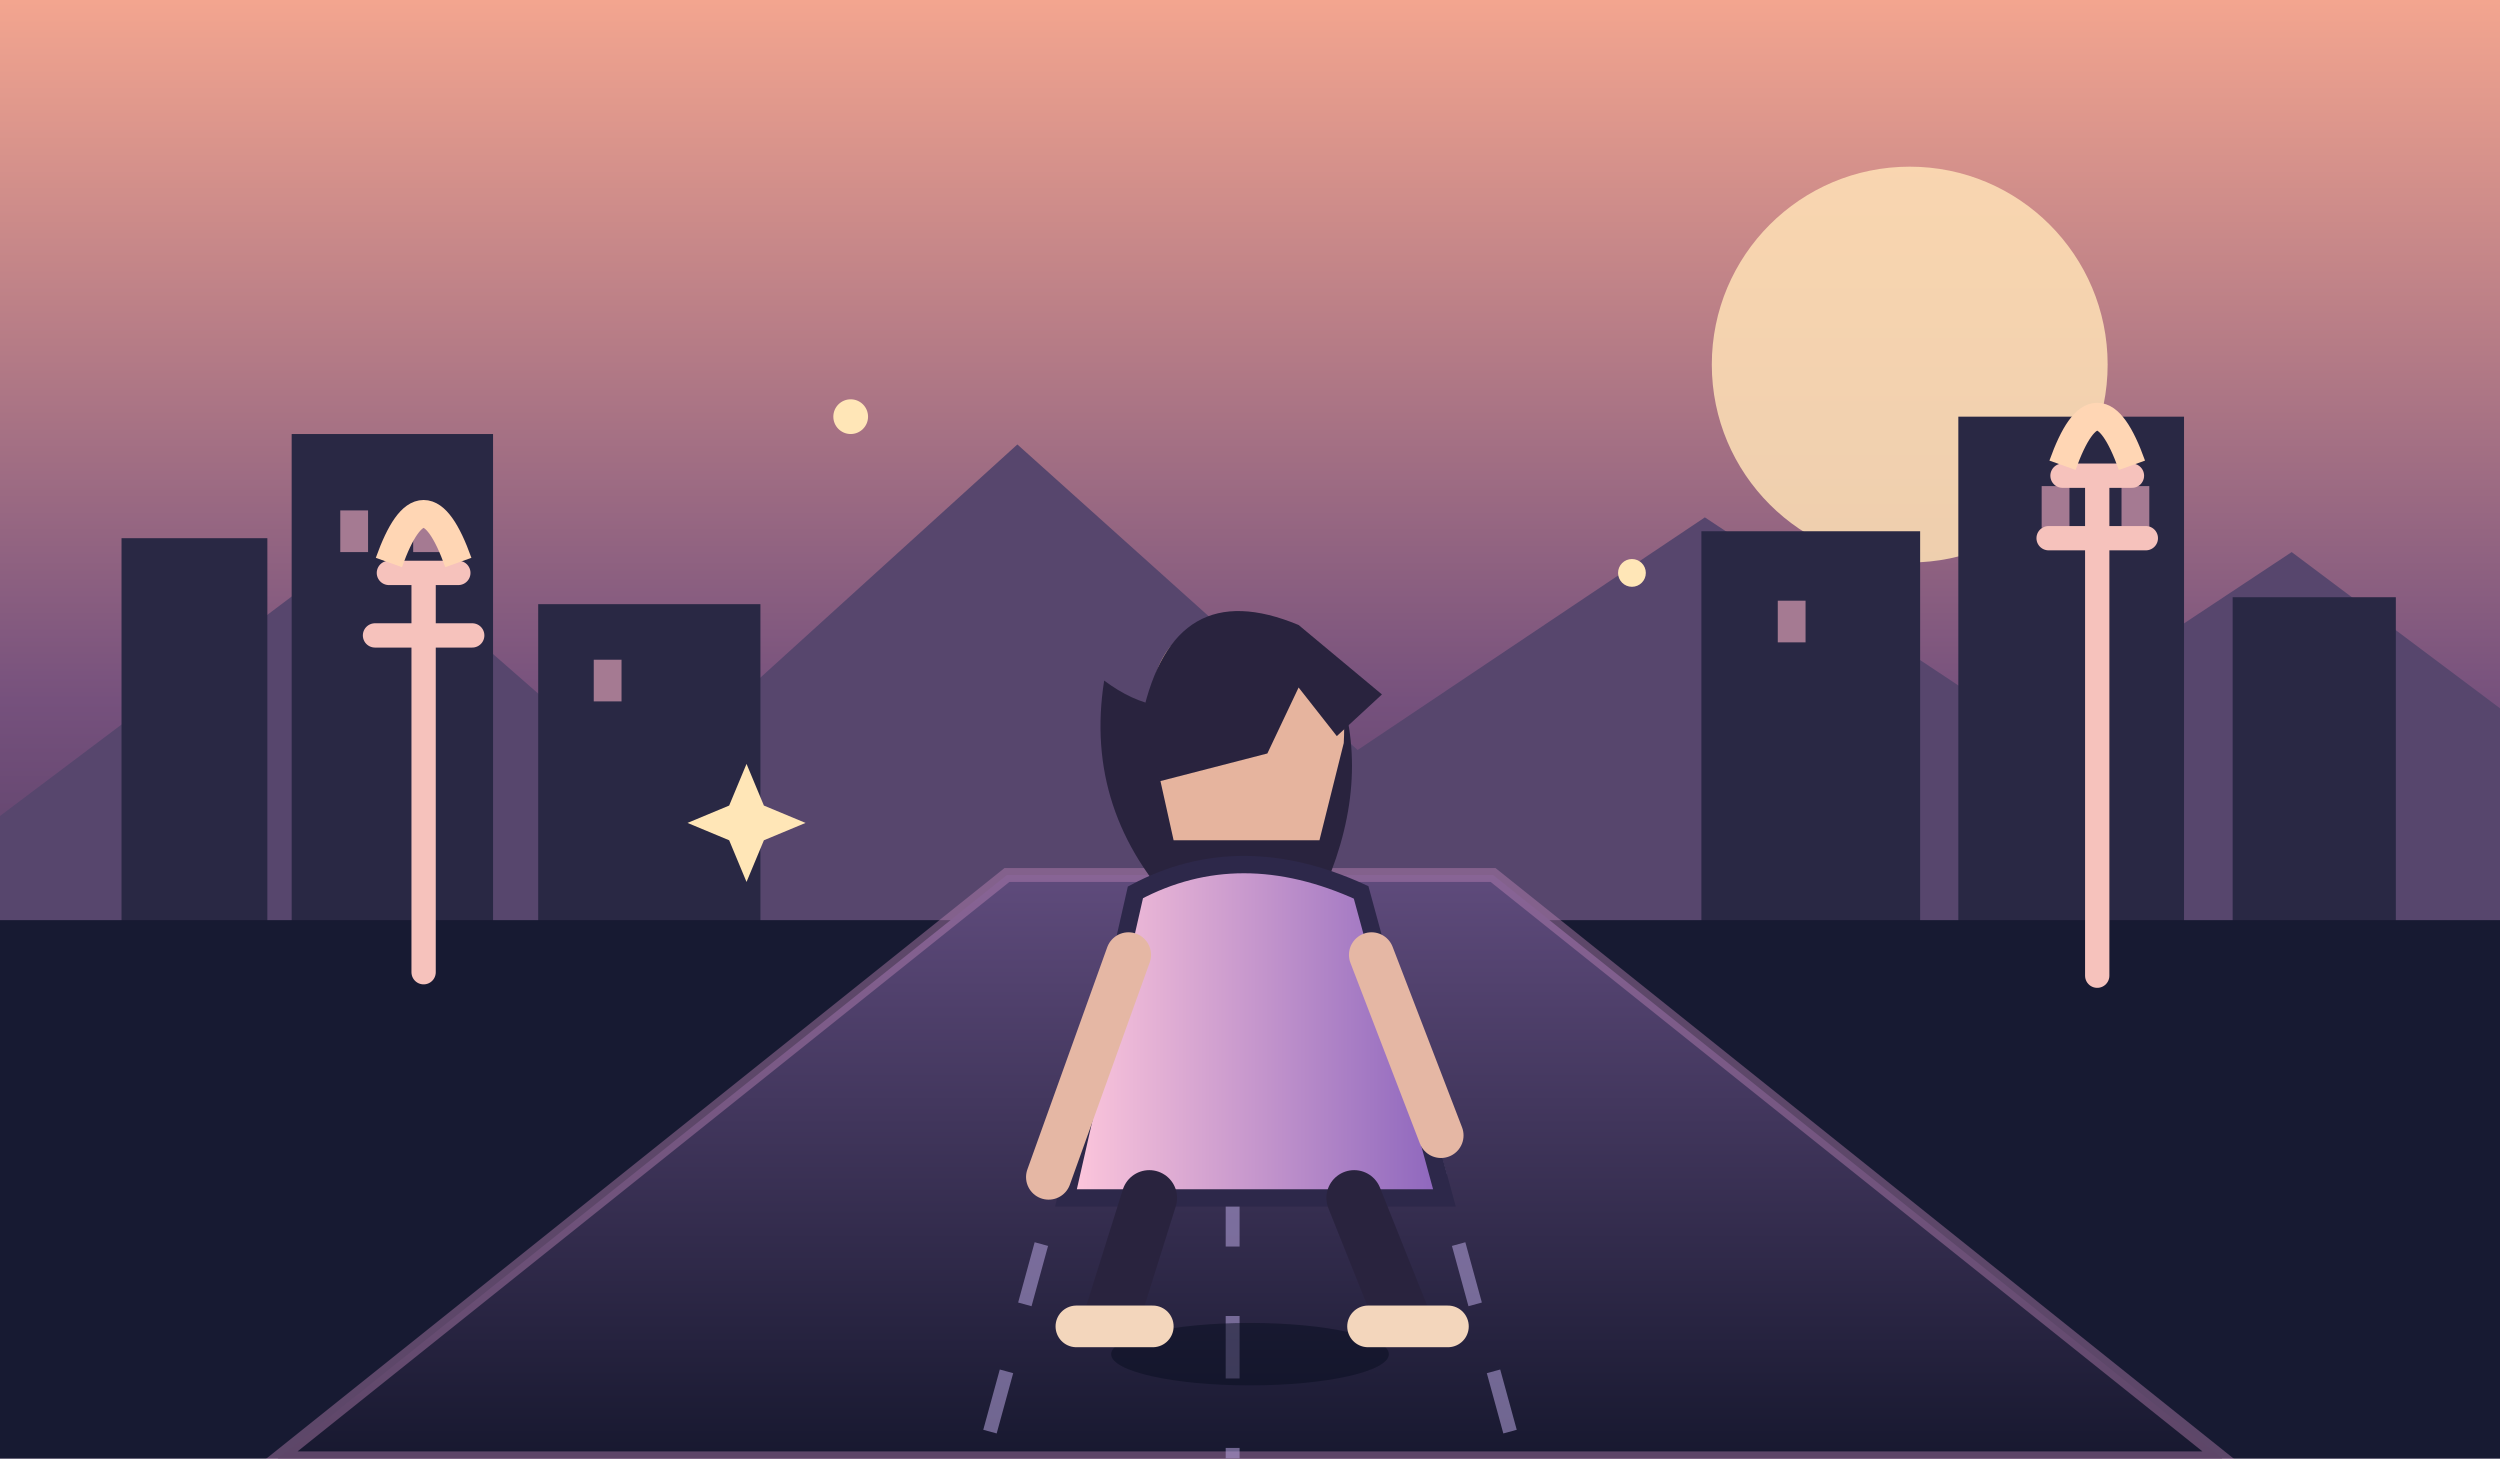
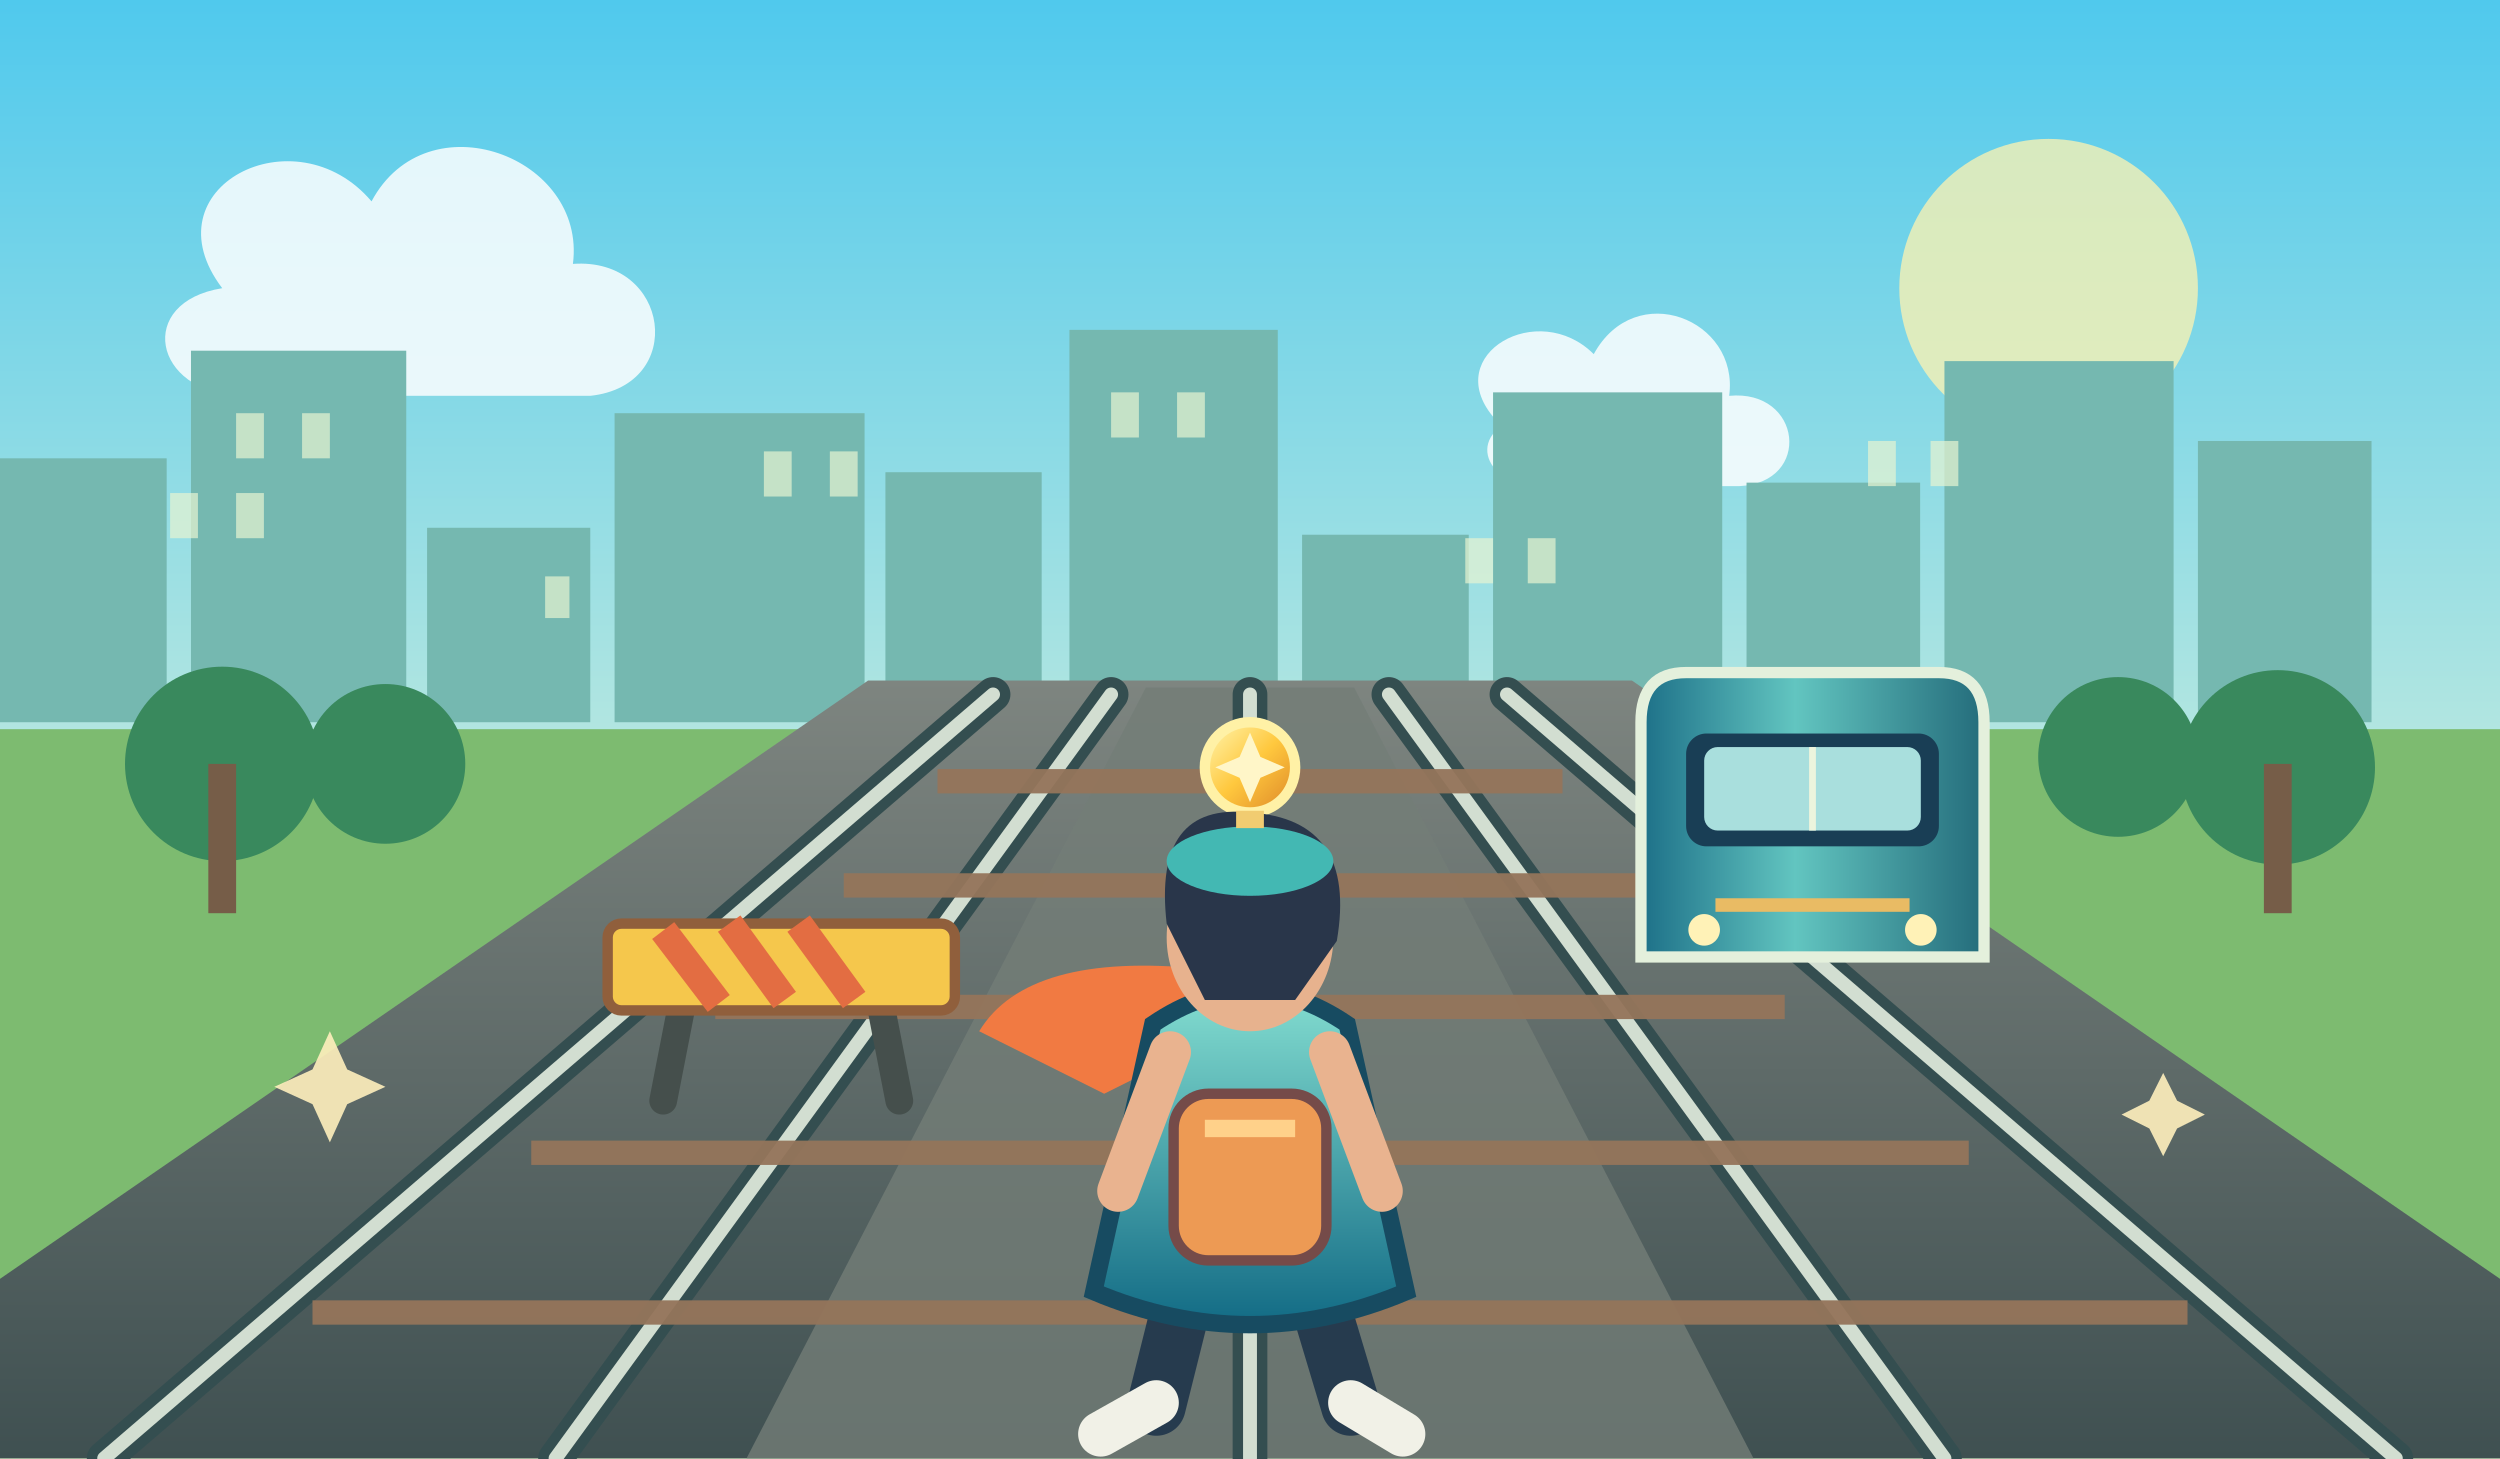
<svg xmlns="http://www.w3.org/2000/svg" viewBox="0 0 720 420">
  <defs>
-     <linearGradient id="s" x2="0" y2="1">
-       <stop stop-color="#f3a58f" />
-       <stop offset=".48" stop-color="#76517d" />
-       <stop offset="1" stop-color="#171a38" />
+     <linearGradient id="sky" x2="0" y2="1">
+       <stop stop-color="#50c9ed" />
+       <stop offset=".56" stop-color="#bde9df" />
+       <stop offset="1" stop-color="#d9e9ba" />
    </linearGradient>
-     <linearGradient id="r" x2="0" y2="1">
-       <stop stop-color="#5f4b7c" />
-       <stop offset="1" stop-color="#17182f" />
+     <linearGradient id="track" x2="0" y2="1">
+       <stop stop-color="#7e8580" />
+       <stop offset="1" stop-color="#3f5051" />
    </linearGradient>
-     <linearGradient id="c">
-       <stop stop-color="#ffc8dc" />
-       <stop offset="1" stop-color="#8c65bd" />
+     <linearGradient id="train" x2="1">
+       <stop stop-color="#1d7088" />
+       <stop offset=".45" stop-color="#62c5c0" />
+       <stop offset="1" stop-color="#246c7b" />
+     </linearGradient>
+     <linearGradient id="jacket" x2="0" y2="1">
+       <stop stop-color="#83ddd0" />
+       <stop offset="1" stop-color="#126b85" />
+     </linearGradient>
+     <linearGradient id="coin" x2="1" y2="1">
+       <stop stop-color="#fff8b5" />
+       <stop offset=".5" stop-color="#ffc83e" />
+       <stop offset="1" stop-color="#dc8527" />
    </linearGradient>
  </defs>
-   <rect width="720" height="420" fill="url(#s)" />
-   <circle cx="550" cy="105" r="57" fill="#ffe2b6" opacity=".85" />
-   <path d="M0 235 105 156l80 70 108-98 98 88 100-67 92 61 77-51 60 45v216H0Z" fill="#57466d" />
-   <g fill="#292844">
-     <path d="M35 155h42v115H35zM84 125h58v145H84zM155 174h64v96h-64zM490 153h63v117h-63zM564 120h65v150h-65zM643 172h47v98h-47z" />
+   <rect width="720" height="420" fill="url(#sky)" />
+   <circle cx="590" cy="83" r="43" fill="#fff3b0" opacity=".75" />
+   <g fill="#fff" opacity=".83">
+     <path d="M64 83c-22-29 21-51 43-25 16-30 62-13 58 18 28-2 33 35 5 38H69c-25-1-30-27-5-31Z" />
+     <path d="M430 120c-15-18 13-34 29-18 12-22 42-10 39 12 21-2 24 25 3 26h-57c-18 0-22-17-4-20Z" />
  </g>
-   <g fill="#f8b1c7" opacity=".6">
-     <path d="M98 147h8v12h-8zM119 147h8v12h-8zM171 190h8v12h-8zM512 173h8v12h-8zM588 140h8v12h-8zM611 140h8v12h-8z" />
+   <g fill="#75b8b0">
+     <path d="M0 208V132h48v76H0zm55 0V101h62v107H55zm68 0v-56h47v56h-47zm54 0V119h72v89h-72zm78 0v-72h45v72h-45zm53 0V95h60v113h-60zm67 0v-54h48v54h-48zm55 0V113h66v95h-66zm73 0v-69h50v69h-50zm57 0V104h66v104h-66zm73 0v-81h50v81h-50z" />
  </g>
-   <path d="M0 265h720v155H0z" fill="#171a32" />
-   <path d="M290 252 430 252 640 420H80Z" fill="url(#r)" stroke="#c58abc" stroke-opacity=".4" stroke-width="4" />
-   <path d="M355 265v155M320 285l-37 135M400 285l37 135" stroke="#b7a4df" stroke-width="4" stroke-dasharray="18 20" opacity=".55" />
-   <g>
-     <path d="M122 165v115M112 165h20M108 183h28" stroke="#f6c2bc" stroke-width="7" stroke-linecap="round" />
-     <path d="M112 162q10-28 20 0" fill="none" stroke="#ffd6b4" stroke-width="8" />
-     <path d="M604 137v144M594 137h20M590 155h28" stroke="#f6c2bc" stroke-width="7" stroke-linecap="round" />
-     <path d="M594 134q10-28 20 0" fill="none" stroke="#ffd6b4" stroke-width="8" />
+   <g fill="#e7f4d2" opacity=".7">
+     <path d="M68 119h8v13h-8zm19 0h8v13h-8zm-19 23h8v13h-8zm-19 0h8v13h-8zm108 24h7v12h-7zm63-36h8v13h-8zm19 0h8v13h-8zm81-17h8v13h-8zm19 0h8v13h-8zm83 42h8v13h-8zm18 0h8v13h-8zm98-28h8v13h-8zm18 0h8v13h-8z" />
  </g>
-   <g transform="translate(360 265)">
-     <ellipse cx="0" cy="125" rx="40" ry="9" fill="#080d20" opacity=".5" />
-     <path d="M-20-2q-28-29-22-67 16 12 31 5 25-11 37-2 9 28-6 60z" fill="#29233e" />
-     <path d="M-28-50q-5-35 25-38 32 2 30 37l-7 28-42 0z" fill="#e6b49e" />
-     <path d="M-31-59q9-41 45-26l24 20-13 12-11-14-9 19-31 8z" fill="#29233e" />
-     <path d="M-33-8q30-16 65 0l24 88-109 0z" fill="url(#c)" stroke="#2d284a" stroke-width="5" />
-     <path d="M-35 10-58 74M35 10 55 62" stroke="#e5b7a4" stroke-width="13" stroke-linecap="round" />
-     <path d="M-29 80-40 115M30 80 44 115" stroke="#29233e" stroke-width="16" stroke-linecap="round" />
-     <path d="M-50 117h22M34 117h23" stroke="#f3d6bc" stroke-width="12" stroke-linecap="round" />
+   <path d="M0 210h720v210H0z" fill="#7dbb70" />
+   <path d="M250 196 470 196 795 420H-75Z" fill="url(#track)" />
+   <path d="M330 198 390 198 505 420H215Z" fill="#737d77" opacity=".8" />
+   <g fill="none" stroke-linecap="round">
+     <path d="M286 200 30 420M320 200 160 420M360 200 360 420M400 200 560 420M434 200 690 420" stroke="#344e50" stroke-width="10" />
+     <path d="M286 200 30 420M320 200 160 420M360 200 360 420M400 200 560 420M434 200 690 420" stroke="#d2ded1" stroke-width="4" />
  </g>
-   <g fill="#ffe6b7">
-     <circle cx="245" cy="120" r="5" />
-     <circle cx="470" cy="165" r="4" />
-     <path d="m215 220 5 12 12 5-12 5-5 12-5-12-12-5 12-5z" />
+   <g stroke="#94745a" stroke-width="7" opacity=".95">
+     <path d="M270 225h180M243 255h234M206 290h308M153 332h414M90 378h540" />
+   </g>
+   <g fill="#39895d">
+     <circle cx="64" cy="220" r="28" />
+     <circle cx="111" cy="220" r="23" />
+     <circle cx="656" cy="221" r="28" />
+     <circle cx="610" cy="218" r="23" />
+   </g>
+   <g fill="#765d48">
+     <path d="M60 220h8v43h-8zm592 0h8v43h-8z" />
+   </g>
+   <g transform="translate(522 208) scale(.65)">
+     <path d="M-76 0q0-22 20-22h112q20 0 20 22v104h-152Z" fill="url(#train)" stroke="#e4f0dc" stroke-width="5" />
+     <rect x="-56" y="5" width="112" height="50" rx="9" fill="#193e55" />
+     <rect x="-48" y="11" width="96" height="37" rx="6" fill="#a9dfdd" />
+     <path d="M0 11v37" stroke="#edf5dd" stroke-width="3" />
+     <path d="M-43 81h86" stroke="#e9bb64" stroke-width="6" />
+     <circle cx="-48" cy="92" r="7" fill="#fff2b7" />
+     <circle cx="48" cy="92" r="7" fill="#fff2b7" />
+   </g>
+   <g transform="translate(225 273)">
+     <path d="M-26 3-34 44m60-41 8 41" stroke="#454f4c" stroke-width="8" stroke-linecap="round" />
+     <rect x="-50" y="-7" width="100" height="25" rx="4" fill="#f5c74c" stroke="#905f3c" stroke-width="3" />
+     <path d="m-34-5 16 21m3-23 16 22m4-22 16 22" stroke="#e36d42" stroke-width="8" />
+   </g>
+   <g fill="url(#coin)" stroke="#fff1a6" stroke-width="3">
+     <circle cx="360" cy="221" r="13" />
+     <circle cx="360" cy="265" r="16" />
+     <circle cx="360" cy="316" r="19" />
+   </g>
+   <g fill="#fff6c8">
+     <path d="m360 211 3 7 7 3-7 3-3 7-3-7-7-3 7-3z" />
+     <path d="m360 253 4 8 8 4-8 4-4 8-4-8-8-4 8-4z" />
+     <path d="m360 301 4 9 9 4-9 4-4 9-4-9-9-4 9-4z" />
+   </g>
+   <g transform="translate(360 330)">
+     <path d="M-14-51q-50-5-64 18l36 18 30-15Z" fill="#f17a42" />
+     <path d="M-17 35-27 75m44-40 12 40" stroke="#263b4e" stroke-width="17" stroke-linecap="round" />
+     <path d="M-27 74-43 83m72-9 15 9" stroke="#f1f1e7" stroke-width="13" stroke-linecap="round" />
+     <path d="M-28-35q28-19 56 0l17 77q-45 19-90 0Z" fill="url(#jacket)" stroke="#174b61" stroke-width="5" />
+     <rect x="-22" y="-15" width="44" height="48" rx="10" fill="#ed9a54" stroke="#754b49" stroke-width="3" />
+     <path d="M-13-5h26" stroke="#ffd18a" stroke-width="5" />
+     <path d="M-23-27-38 13m61-40 15 40" stroke="#e9b38f" stroke-width="12" stroke-linecap="round" />
+     <ellipse cy="-60" rx="24" ry="27" fill="#e7b28e" />
+     <path d="M-24-64q-4-35 24-32 31 2 25 37L13-42h-26Z" fill="#29364a" />
+     <ellipse cy="-82" rx="24" ry="10" fill="#43b8b3" />
+     <path d="M-4-94h8" stroke="#f1cc71" stroke-width="5" />
+   </g>
+   <g fill="#fff0bd" opacity=".9">
+     <path d="m95 297 5 11 11 5-11 5-5 11-5-11-11-5 11-5z" />
+     <path d="m623 309 4 8 8 4-8 4-4 8-4-8-8-4 8-4z" />
  </g>
</svg>
